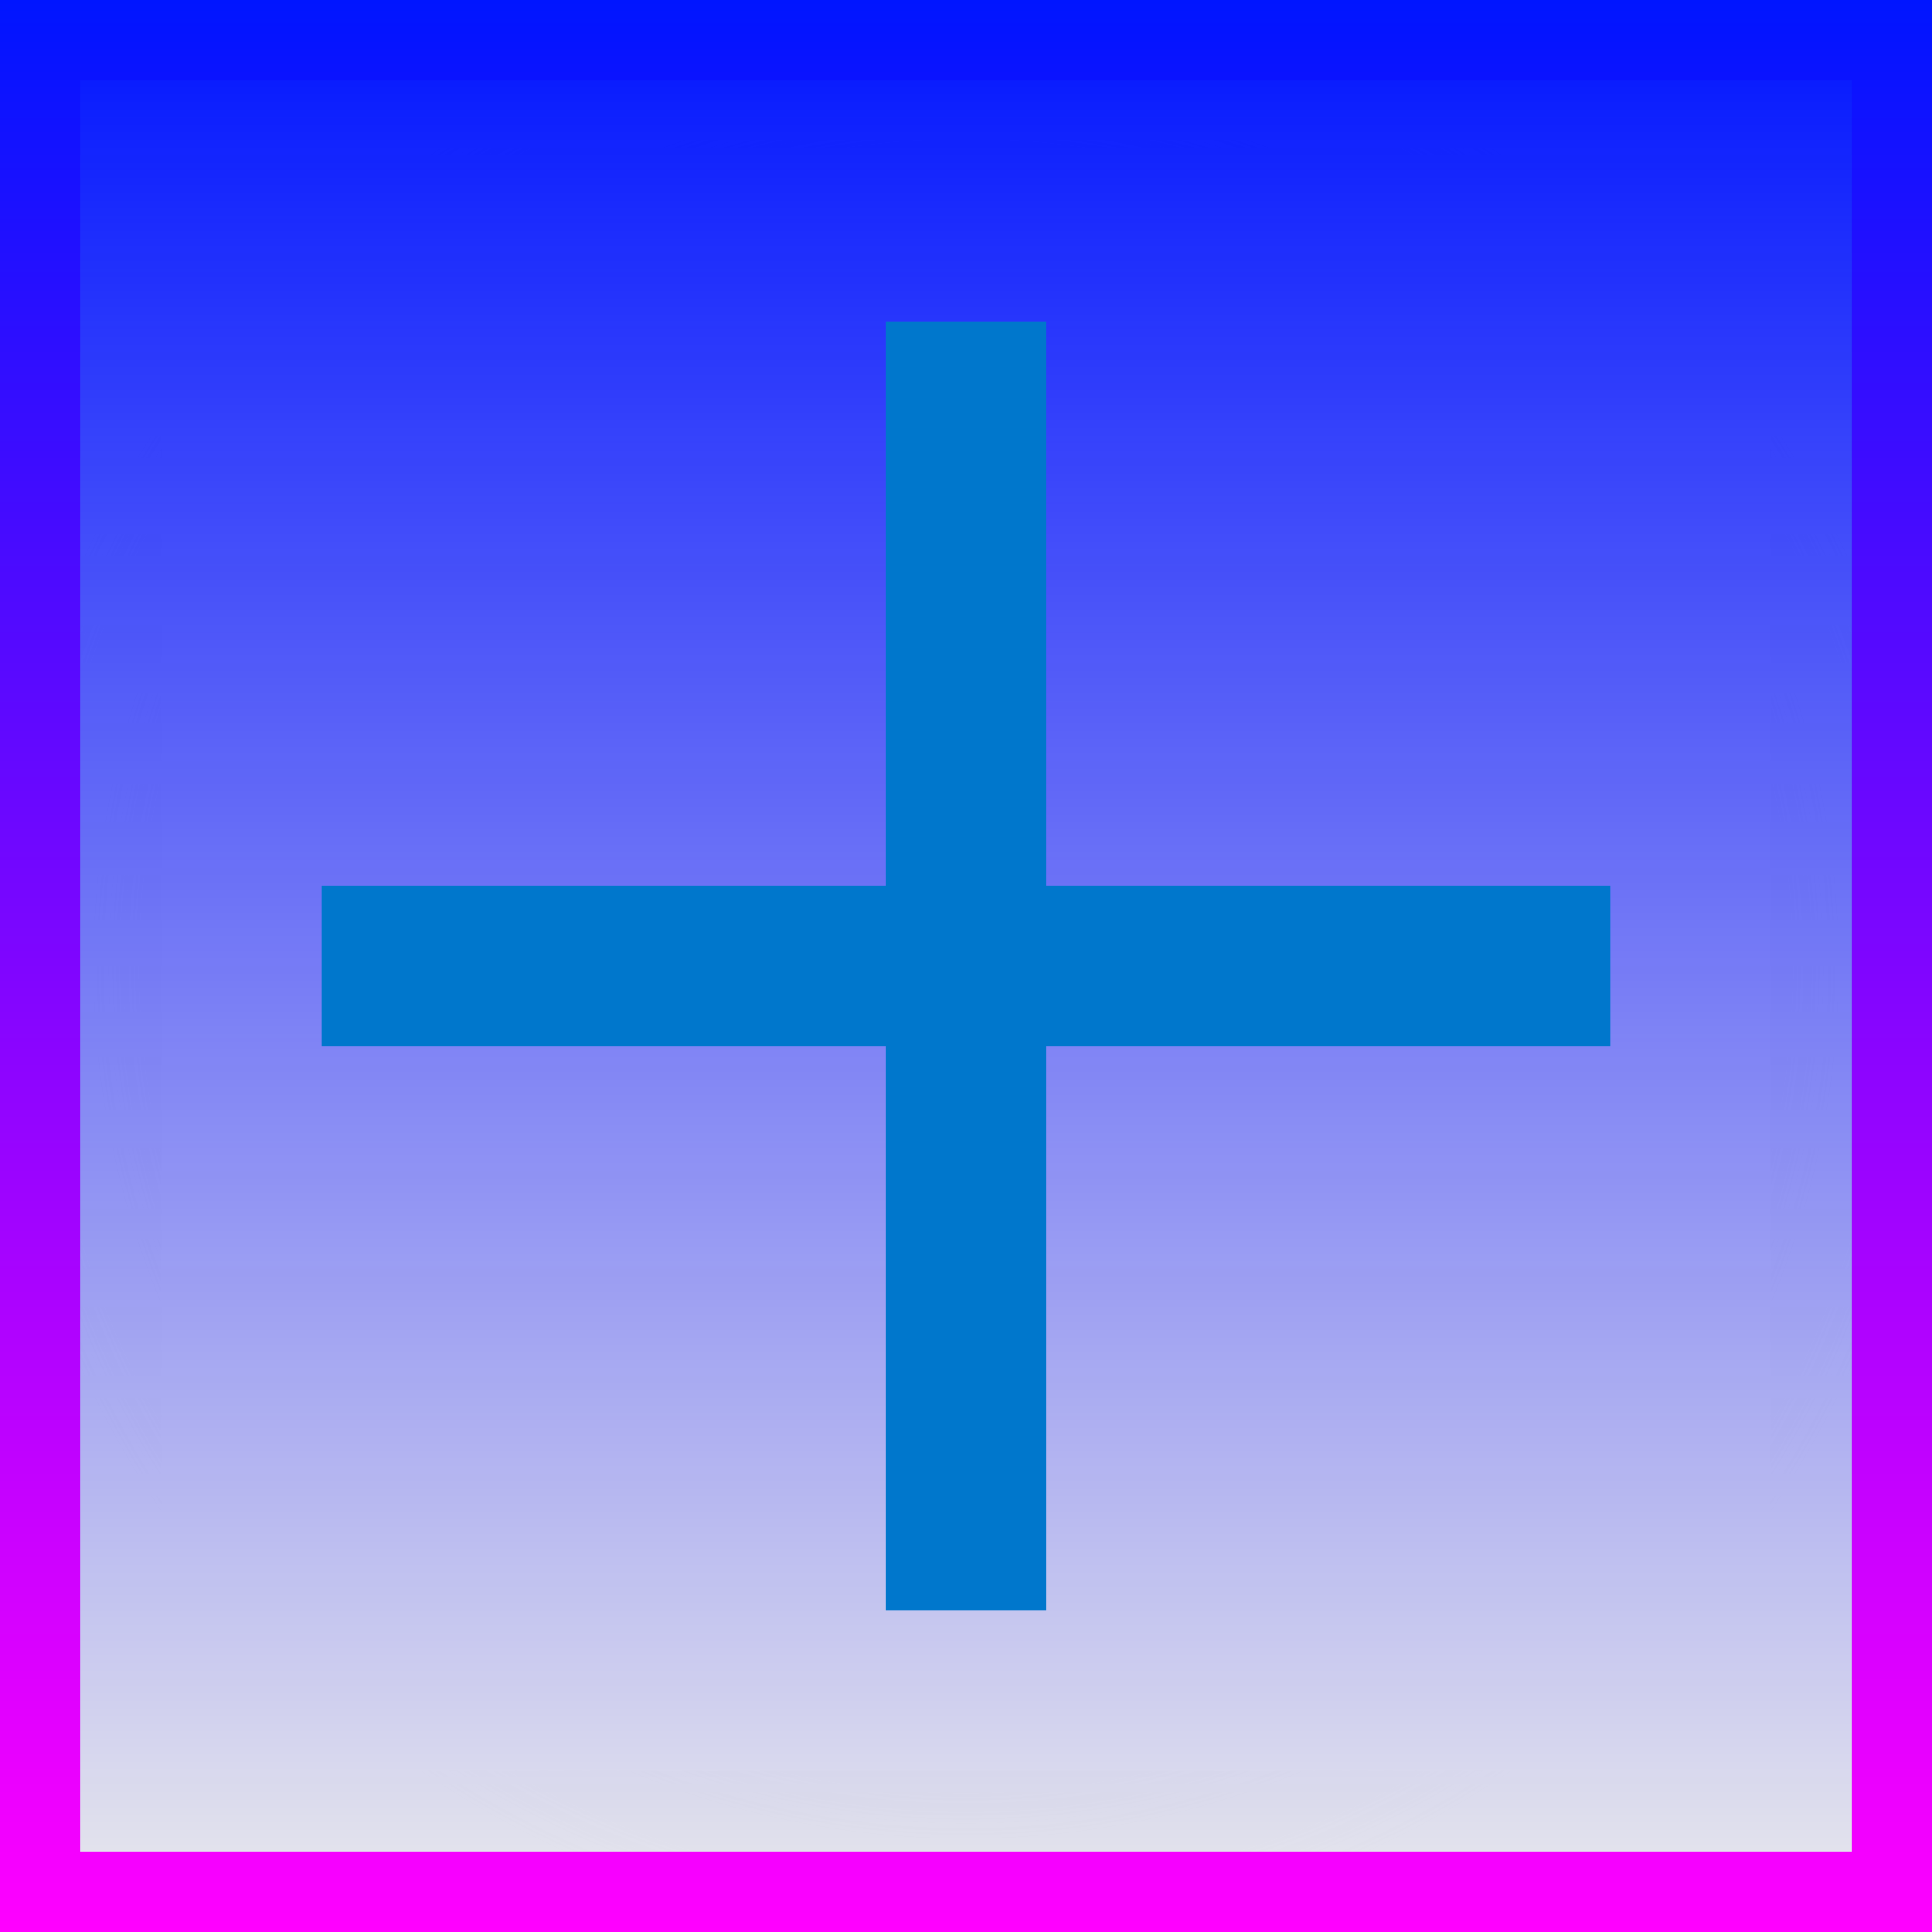
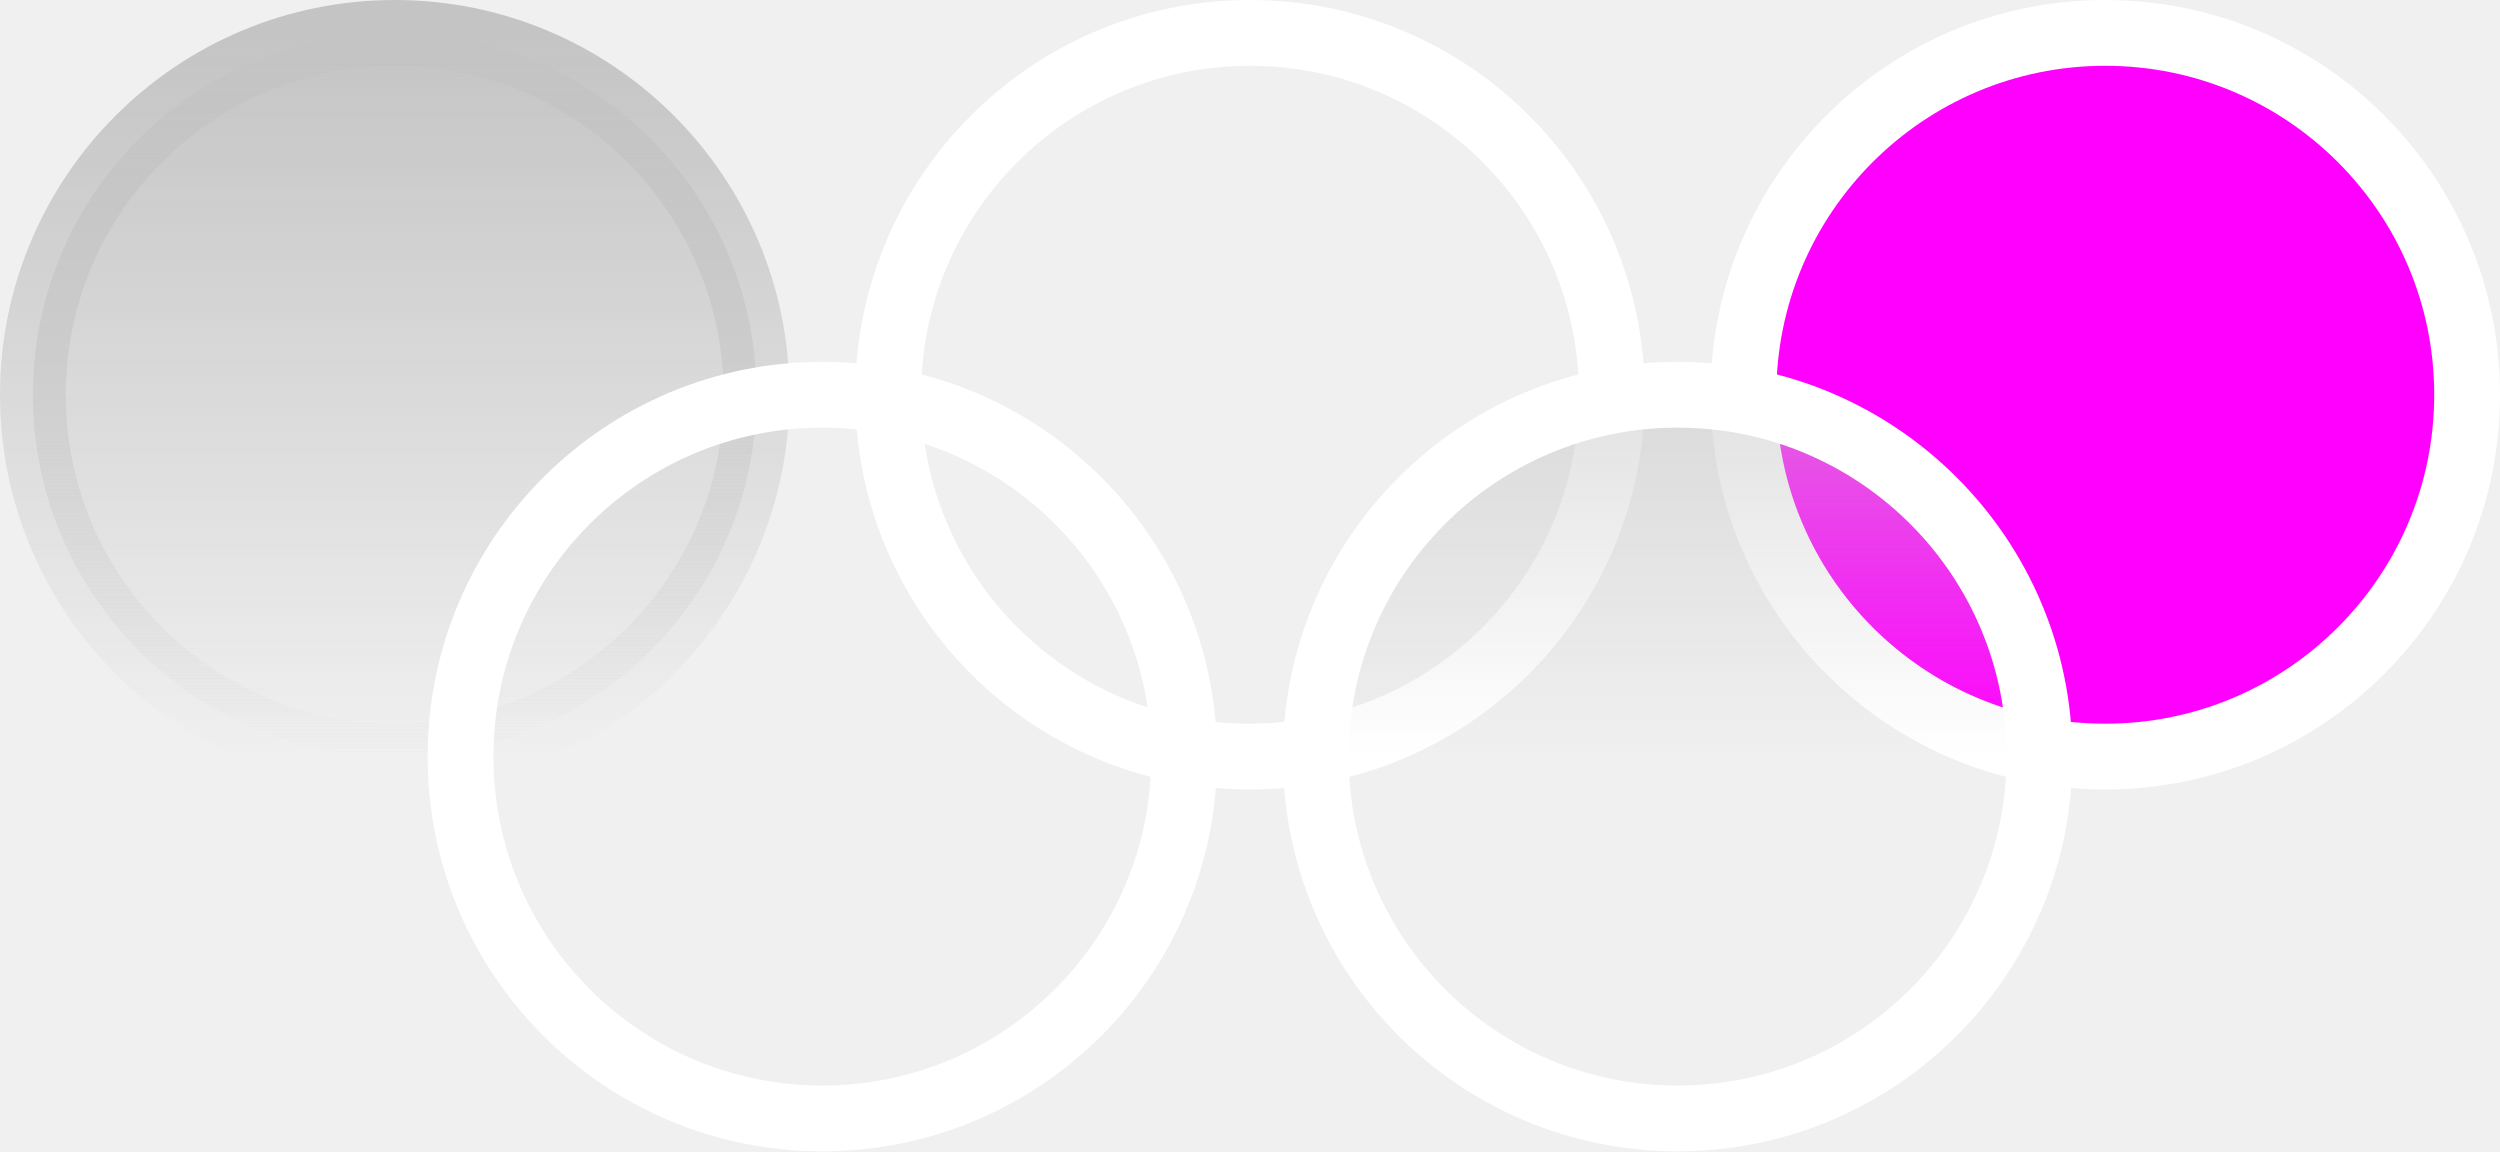
- <svg width="24" height="24" viewBox="0 0 24 24" fill="none">
-   <g id="plus / Icon-hello">
-     <path id="rectangle_0" d="M0 0H24V24H0V0Z" stroke="url(#paint0_radial_244_4382)" stroke-width="4" fill="black" fill-opacity="0.1" />
-     <path id="rectangle_1" d="M0 0H24V24H0V0Z" stroke="#FF00FF" stroke-linejoin="round" stroke-width="2" stroke-linecap="round" fill="white" fill-opacity="0.5" />
-     <path id="rectangle_2" d="M0 0H24V24H0V0Z" fill="url(#paint0_linear_1803:21579)" />
-     <path id="plus" d="M11 13V20H13V13H20V11H13V4H11V11H4V13H11Z" fill="#0077CC" />
+ <svg width="304" height="140" viewBox="0 0 304 140" fill="none">
+   <g id="olympics">
+     <circle id="Ellipse 1" cx="48" cy="48" r="44" fill="url(#paint0_linear_48_72)" stroke="url(#paint0_linear_48_72)" stroke-width="8" />
+     <circle id="Ellipse 4" cx="152" cy="48" r="44" stroke="white" stroke-width="8" />
+     <circle id="Ellipse 3" cx="256" cy="48" r="44" fill="#FF00FF" stroke="white" stroke-width="8" />
+     <rect id="Rectangle 1" x="56" y="48" width="88" height="88" rx="44" stroke="white" stroke-width="8" />
+     <path id="Rectangle 2" d="M160 92C160 67.7 179.699 48 204 48C228.301 48 248 67.7 248 92C248 116.301 228.301 136 204 136C179.699 136 160 116.301 160 92Z" fill="url(#paint0_linear_48_72)" stroke="white" stroke-width="8" />
  </g>
  <defs>
-     <linearGradient id="paint0_linear_1803:21579" x1="12" y1="0" x2="12" y2="24" gradientUnits="userSpaceOnUse">
-       <stop stop-color="#0015FF" />
-       <stop offset="1" stop-color="#0000FF" stop-opacity="0" />
-     </linearGradient>
-     <radialGradient id="paint0_radial_244_4382" cx="0" cy="0" r="1" gradientUnits="userSpaceOnUse" gradientTransform="translate(12 12) rotate(90) scale(12)">
+     <linearGradient id="paint0_linear_48_72" x1="48" y1="4" x2="48" y2="92" gradientUnits="userSpaceOnUse">
      <stop stop-color="#C4C4C4" />
      <stop offset="1" stop-color="#C4C4C4" stop-opacity="0" />
-     </radialGradient>
+     </linearGradient>
  </defs>
</svg>
